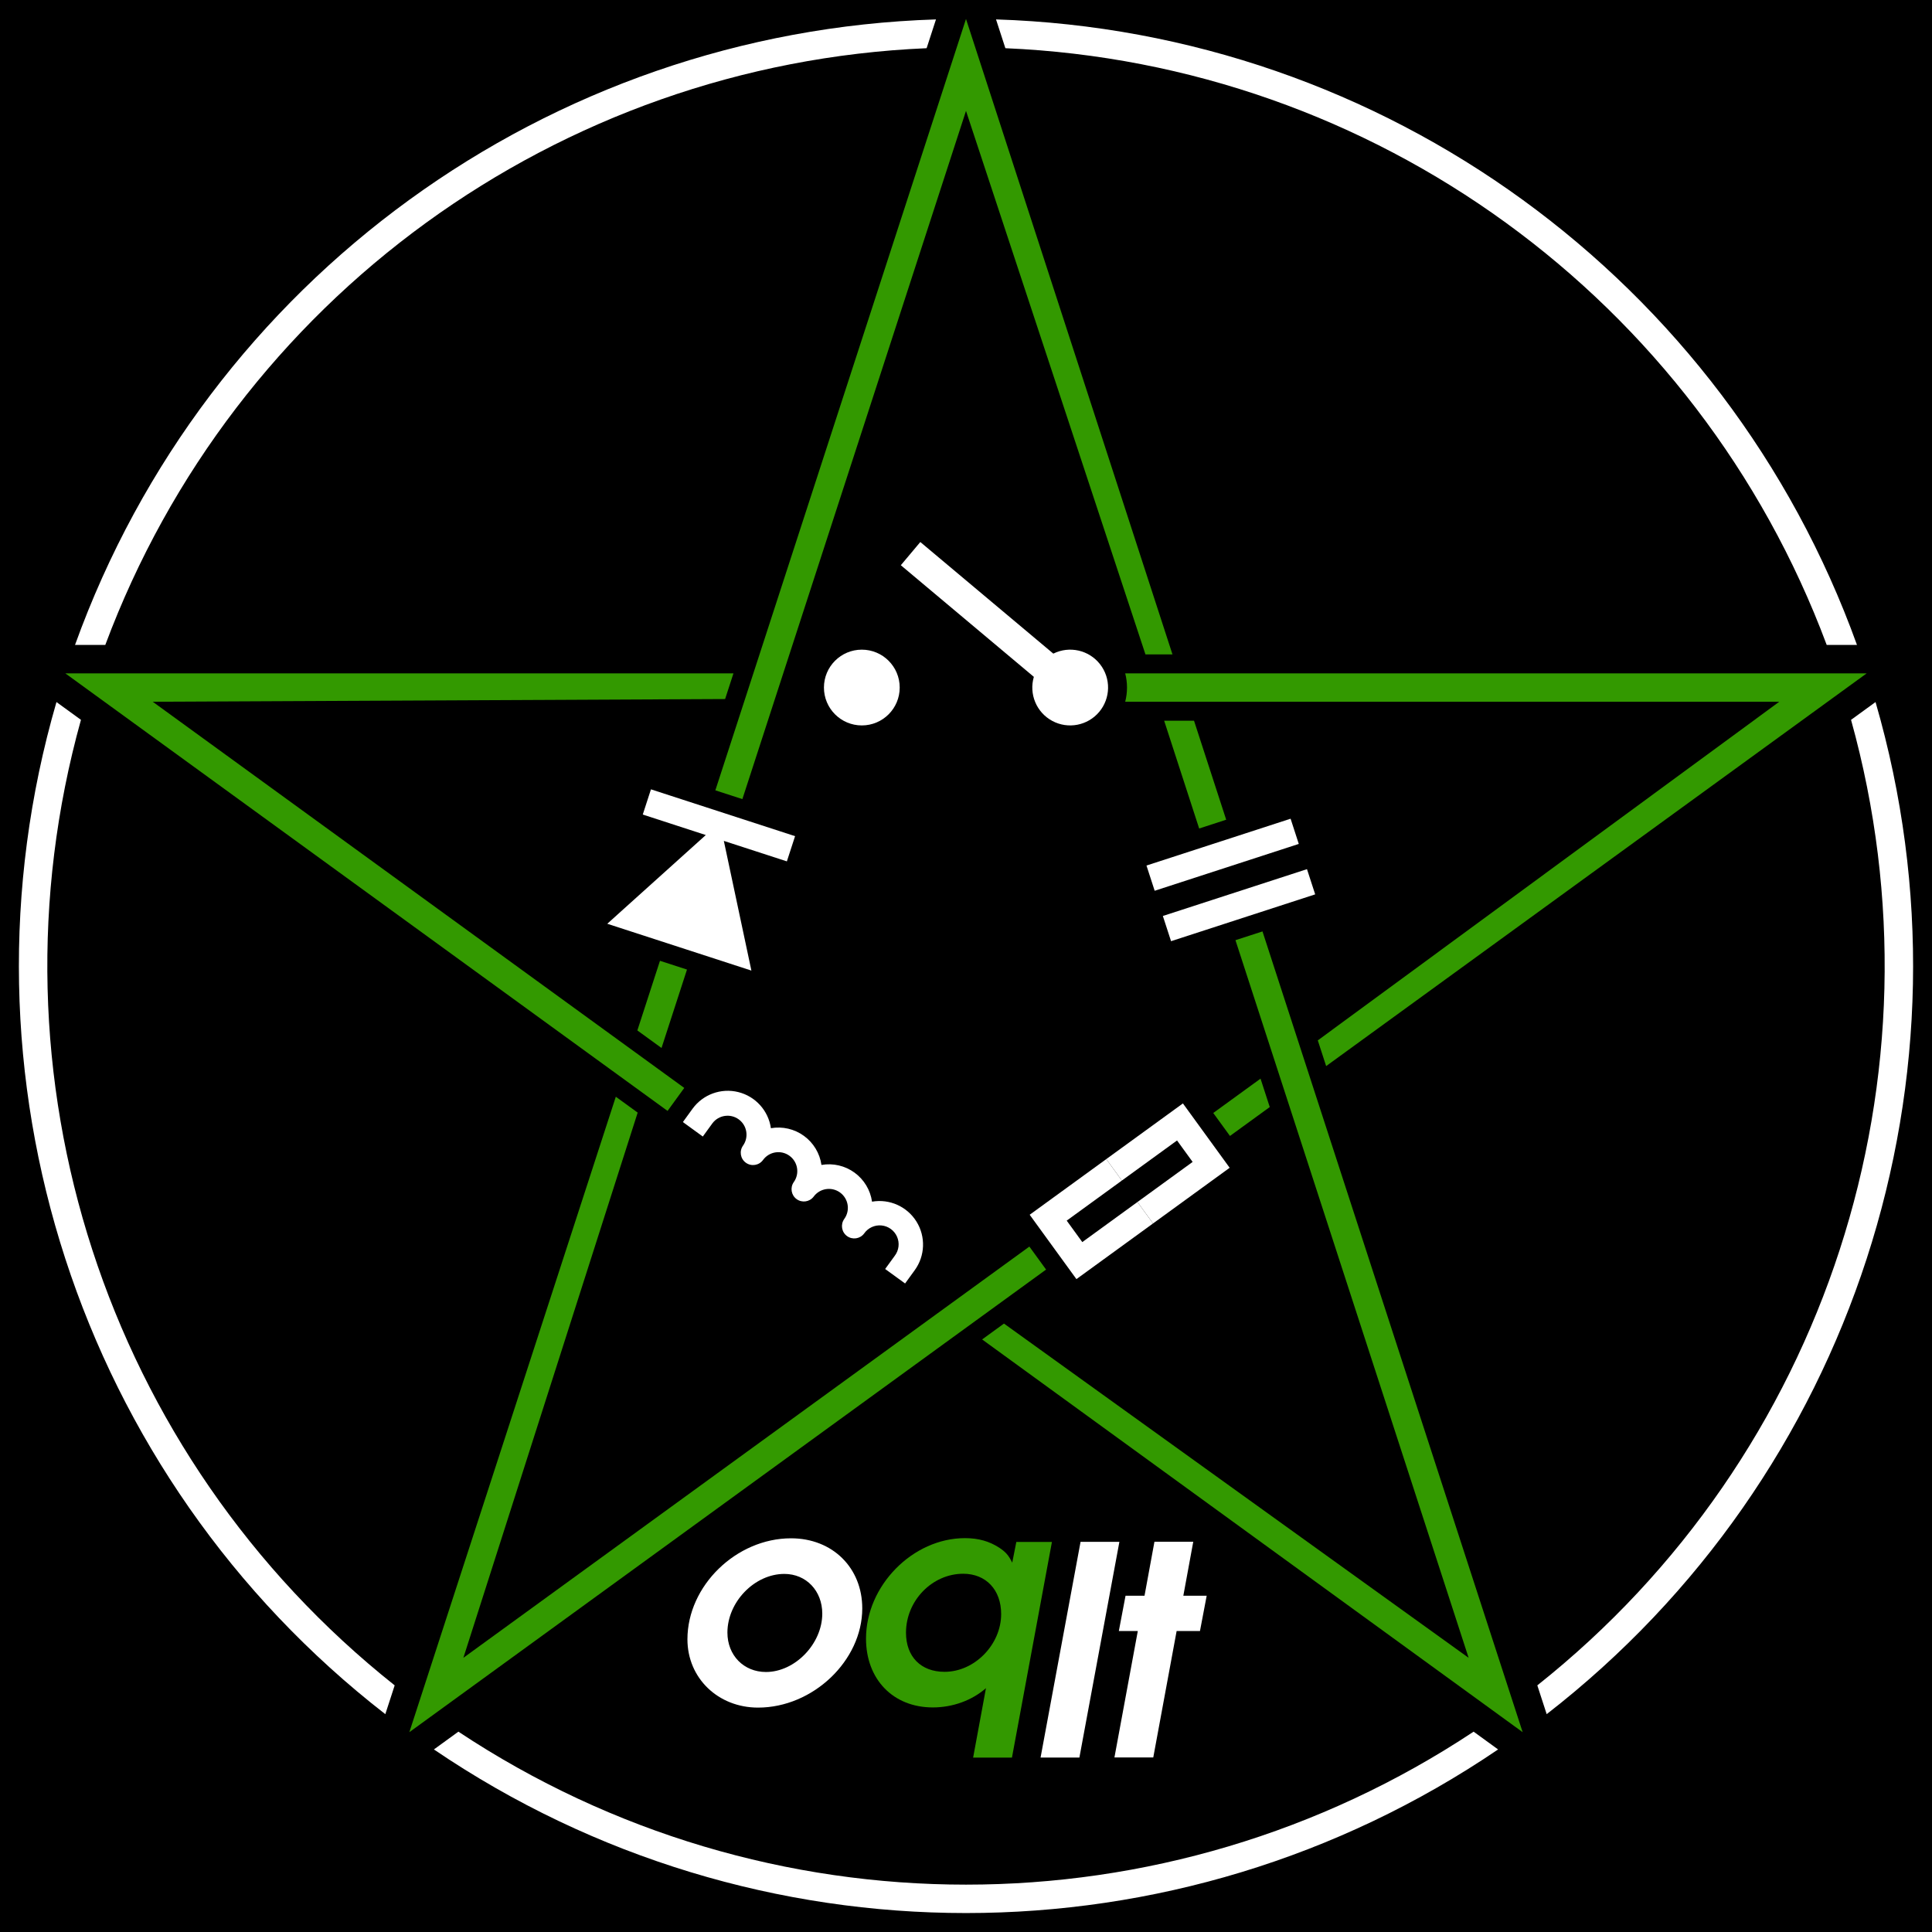
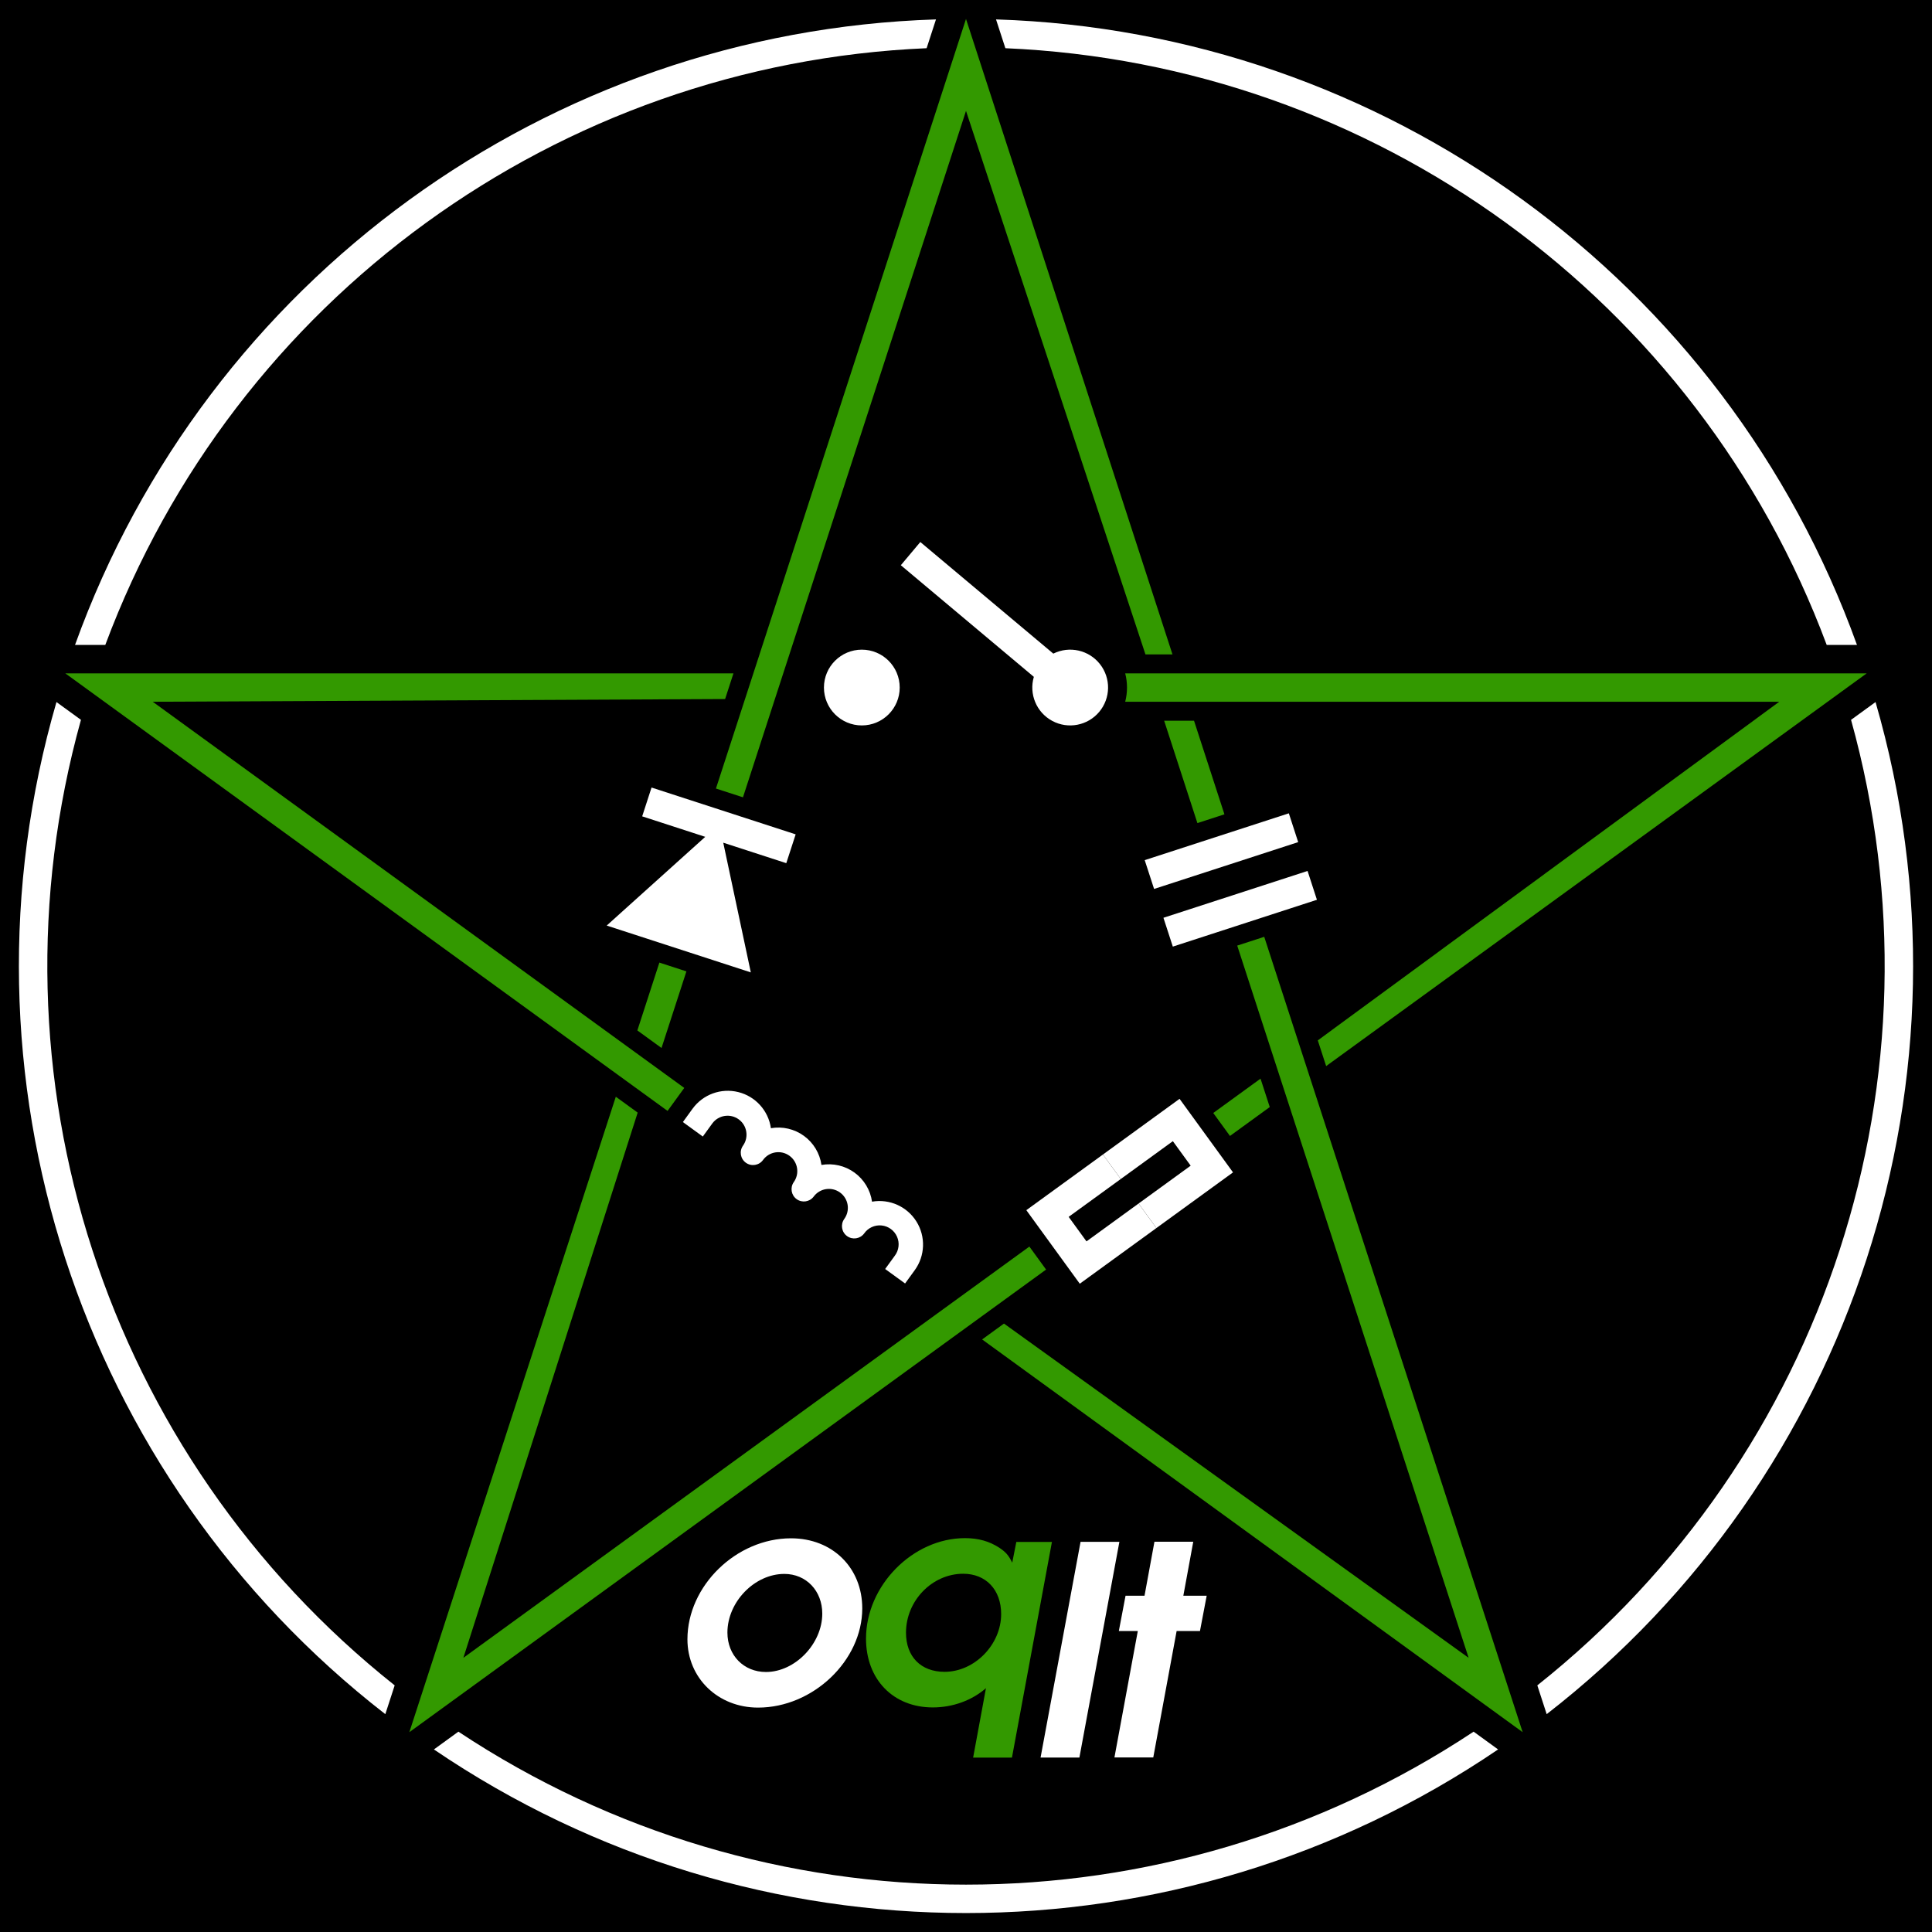
<svg xmlns="http://www.w3.org/2000/svg" width="102" height="102">
  <style type="text/css">

.pentacle {stroke-width:0; fill:#390;}
.symbol {stroke-width:0; fill:#fff}
.outer {stroke-width:0; fill:#fff;}
.main {fill:#000}
.char {fill:#fff}
.q {fill:#390}

</style>
  <rect x="0" y="0" width="102" height="102" class="main" />
  <g transform="translate(1,1)" class="main">
    <path d=" M  52.079 1.545   L  51.585 0.025   A 50,50 0 0,1  97.039,33.049   L  95.441 33.049   A 48.5,48.5 0 0,0  52.079,1.545  " class="outer" />
    <path d=" M  96.726 37.004   L  98.019 36.065   A 50,50 0 0,1  80.657,89.499   L  80.163 87.979   A 48.5,48.5 0 0,0  96.726,37.004  " class="outer" />
    <path d=" M  76.799 90.423   L  78.092 91.362   A 50,50 0 0,1  21.908,91.362   L  23.201 90.423   A 48.5,48.5 0 0,0  76.799,90.423  " class="outer" />
    <path d=" M  19.837 87.979   L  19.343 89.499   A 50,50 0 0,1  1.981,36.065   L  3.274 37.004   A 48.5,48.5 0 0,0  19.837,87.979  " class="outer" />
    <path d=" M  4.559 33.049   L  2.961 33.049   A 50,50 0 0,1  48.415,0.025   L  47.921 1.545   A 48.5,48.5 0 0,0  4.559,33.049  " class="outer" />
    <path d="M  97.553 34.549   L  58.405 34.549   A 3,3 0 0,1  58.405 36.049   L  92.936 36.049   L  68.573 53.927   L  69.014 55.284  " class="pentacle" />
-     <path d="M  79.389 90.451   L  65.653 48.174   L  64.226 48.637   L  76.536 86.524   L  52.005 68.878   L  50.851 69.716  " class="pentacle" />
-     <path d="M  63.737 42.277   L  62.038 37.049   L  60.461 37.049   L  62.31 42.741   z" class="pentacle" />
+     <path d="M  79.389 90.451   L  65.745 48.459   L  64.319 48.923   L  76.536 86.524   L  52.005 68.878   L  50.851 69.716  " class="pentacle" />
+     <path d="M  63.644 41.992   L  62.038 37.049   L  60.461 37.049   L  62.217 42.455   z" class="pentacle" />
    <path d="M  20.611 90.451   L  54.228 66.027   L  53.346 64.813   L  23.464 86.524   L  32.666 57.74   L  31.512 56.902  " class="pentacle" />
    <path d="M  63.936 58.973   L  66.037 57.447   L  65.55 55.947   L  63.054 57.76   z" class="pentacle" />
    <path d="M  2.447 34.549   L  34.244 57.651   L  35.126 56.437   L  7.064 36.049   L  37.282 35.906   L  37.723 34.549  " class="pentacle" />
-     <path d="M  50 0   L  36.767 40.726   L  38.194 41.189   L  50 4.854   L  59.474 33.549   L  60.901 33.549  " class="pentacle" />
-     <path d="M  33.843 49.725   L  32.649 53.402   L  33.925 54.329   L  35.27 50.188   z" class="pentacle" />
+     <path d="M  50 0   L  36.798 40.631   L  38.225 41.094   L  50 4.854   L  59.474 33.549   L  60.901 33.549  " class="pentacle" />
+     <path d="M  33.812 49.82   L  32.649 53.402   L  33.925 54.329   L  35.239 50.284   z" class="pentacle" />
    <path d="M  35.562 57.537   A 2.3,2.3 0 0,1  39.7,58.563   A 2.3,2.3 0 0,1  42.369,60.503   A 2.3,2.3 0 0,1  45.039,62.442   A 2.3,2.3 0 0,1  47.293,66.06   L  46.784 66.761   L  45.732 65.997   L  46.241 65.296   A 1,1 0 1,0  44.623,64.121   A 0.65,0.65 0 0,1  43.572,63.356   A 1,1 0 0,0  41.953,62.181   A 0.65,0.65 0 0,1  40.902,61.417   A 1,1 0 0,0  39.284,60.241   A 0.65,0.65 0 0,1  38.232,59.477   A 1,1 0 0,0  36.614,58.302   L  36.105 59.003   L  35.053 58.239   L  35.562 57.537  " class="symbol coil" />
-     <path d="M  57.407 60.194  L  53.362 63.133  L  55.83 66.531  L  59.875 63.592  L  59.052 62.46  L  56.14 64.576  L  55.317 63.443  L  58.229 61.327   z" class="symbol resistor" />
-     <path d="M  57.407 60.194  L  61.452 57.255  L  63.92 60.653  L  59.875 63.592  L  59.052 62.46  L  61.965 60.344  L  61.142 59.211  L  58.229 61.327   z" class="symbol resistor" />
-     <path d=" M  60.393 47.359   L  60.826 48.69   L  68.435 46.218   L  68.002 44.887   z" class="symbol capacitor" />
-     <path d=" M  59.961 46.028   L  59.528 44.696   L  67.137 42.224   L  67.569 43.555   z" class="symbol capacitor" />
-     <path d=" M  38.67 50.242   L  37.215 43.395   L  40.543 44.476   L  40.976 43.145   L  33.367 40.673   L  32.935 42.004   L  36.263 43.086   L  31.061 47.77   z" class="symbol diode" />
+     <path d="M  57.23 59.952  L  53.185 62.891  L  56.007 66.774  L  60.052 63.835  L  59.111 62.54  L  56.361 64.539  L  55.42 63.244  L  58.171 61.246   z" class="symbol resistor" />
+     <path d="M  57.23 59.952  L  61.275 57.013  L  64.097 60.896  L  60.052 63.835  L  59.111 62.54  L  61.862 60.542  L  60.921 59.248  L  58.171 61.246   z" class="symbol resistor" />
+     <path d=" M  60.424 47.454   L  60.919 48.976   L  68.527 46.504   L  68.033 44.982   z" class="symbol capacitor" />
+     <path d=" M  59.93 45.932   L  59.435 44.411   L  67.044 41.939   L  67.538 43.46   z" class="symbol capacitor" />
+     <path d=" M  38.639 50.337   L  37.184 43.49   L  40.512 44.571   L  41.007 43.05   L  33.398 40.578   L  32.904 42.099   L  36.233 43.181   L  31.031 47.865   z" class="symbol diode" />
    <path d=" M  42.5 35.299   A 2,2 0 0,0  46.5,35.299   A 2,2 0 1,0  42.5,35.299   z" class="symbol switch" />
    <path d=" M  46.559 28.841   L  53.582 34.734   A 2,2 0 1,0  54.61,33.508   L  47.588 27.616   z" class="symbol switch" />
    <path class="char o" d=" M 40.763,80.215 C 37.867,80.215 35.293,82.727 35.293,85.547 C 35.293,87.596 36.911,89.153 39.022,89.153 C 41.919,89.153 44.523,86.672 44.523,83.913 C 44.523,81.772 42.952,80.215 40.763,80.215 M 40.409,82.095 C 41.565,82.095 42.412,82.989 42.412,84.191 C 42.412,85.778 40.979,87.273 39.438,87.273 C 38.267,87.273 37.404,86.394 37.404,85.192 C 37.404,83.574 38.837,82.095 40.409,82.095" />
    <path class="char q" d=" M 52.657,80.406 L 52.441,81.5 C 52.241,81.1 52.102,80.946 51.763,80.715 C 51.239,80.376 50.669,80.206 49.945,80.206 C 47.187,80.206 44.721,82.718 44.721,85.507 C 44.721,87.664 46.154,89.144 48.25,89.144 C 49.298,89.144 50.315,88.774 51.054,88.126 L 50.376,91.794 L 52.426,91.794 L 54.537,80.406 L 52.657,80.406 M 49.852,82.086 C 51.054,82.086 51.856,82.934 51.856,84.213 C 51.856,85.83 50.453,87.264 48.866,87.264 C 47.618,87.264 46.832,86.462 46.832,85.199 C 46.832,83.504 48.219,82.086 49.852,82.086" />
    <path class="char l" d=" M 53.937,91.789 L 55.987,91.789 L 58.098,80.402 L 56.048,80.402 L 53.937,91.789" />
    <path class="char t" d=" M 57.837,91.784 L 59.887,91.784 L 61.12,85.111 L 62.352,85.111 L 62.707,83.247 L 61.474,83.247 L 61.998,80.396 L 59.949,80.396 L 59.425,83.247 L 58.423,83.247 L 58.069,85.111 L 59.07,85.111 L 57.837,91.784" />
  </g>
</svg>
